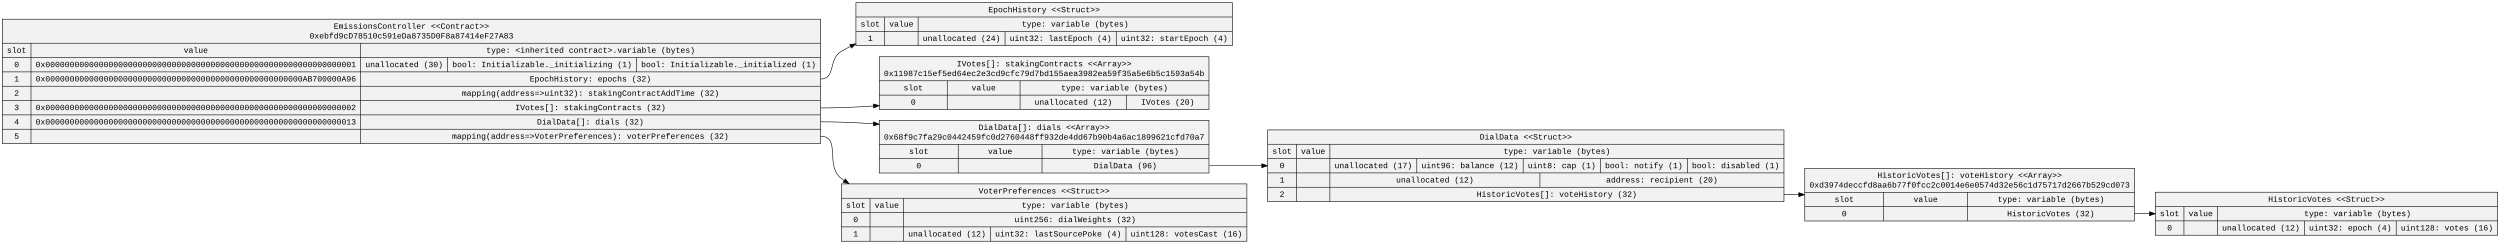
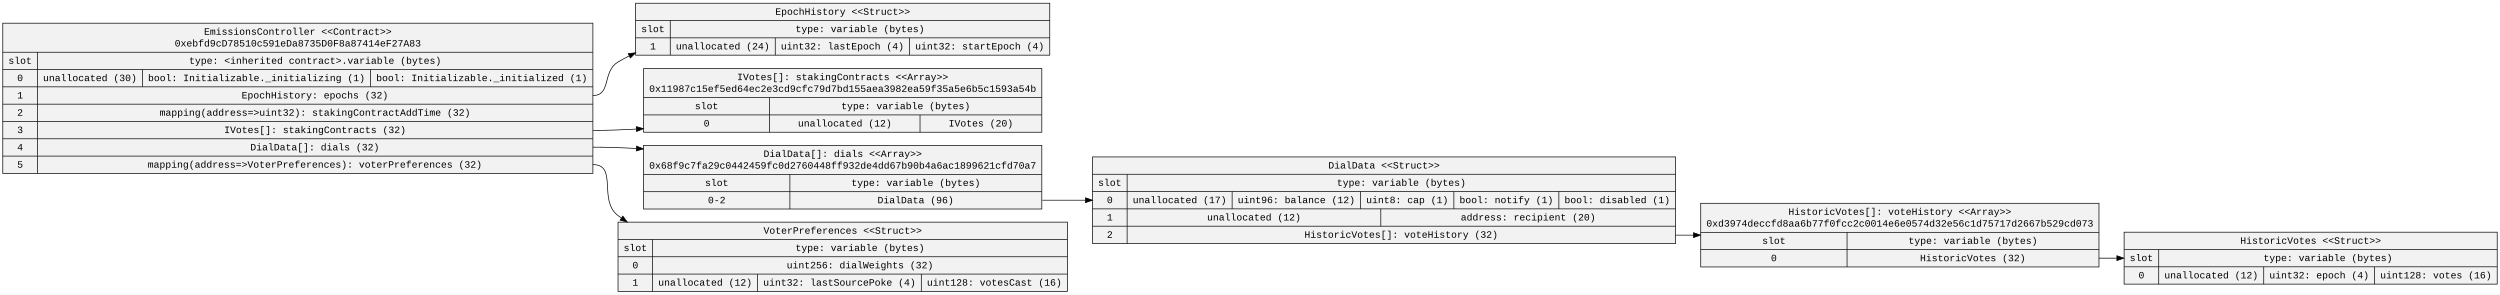
- <svg xmlns="http://www.w3.org/2000/svg" width="4326pt" height="422pt" viewBox="0.00 0.00 4325.82 421.80">
+ <svg xmlns="http://www.w3.org/2000/svg" width="3581pt" height="422pt" viewBox="0.00 0.00 3581.31 421.80">
  <g id="graph0" class="graph" transform="scale(1 1) rotate(0) translate(4 417.8)">
-     <polygon fill="white" stroke="transparent" points="-4,4 -4,-417.8 4321.82,-417.8 4321.82,4 -4,4" />
+     <polygon fill="white" stroke="transparent" points="-4,4 -4,-417.8 3577.31,-417.8 3577.31,4 -4,4" />
    <g id="node1" class="node">
-       <polygon fill="#f2f2f2" stroke="black" points="0,-169.5 0,-384.7 1415.82,-384.7 1415.82,-169.5 0,-169.5" />
-       <text text-anchor="middle" x="707.91" y="-368.1" font-family="Courier New" font-size="14.00">EmissionsController &lt;&lt;Contract&gt;&gt;</text>
-       <text text-anchor="middle" x="707.91" y="-351.3" font-family="Courier New" font-size="14.00">0xebfd9cD78510c591eDa8735D0F8a87414eF27A83</text>
-       <polyline fill="none" stroke="black" points="0,-343.1 1415.82,-343.1 " />
+       <polygon fill="#f2f2f2" stroke="black" points="0,-169.5 0,-384.7 845.33,-384.7 845.33,-169.5 0,-169.5" />
+       <text text-anchor="middle" x="422.66" y="-368.1" font-family="Courier New" font-size="14.00">EmissionsController &lt;&lt;Contract&gt;&gt;</text>
+       <text text-anchor="middle" x="422.66" y="-351.3" font-family="Courier New" font-size="14.00">0xebfd9cD78510c591eDa8735D0F8a87414eF27A83</text>
+       <polyline fill="none" stroke="black" points="0,-343.1 845.33,-343.1 " />
      <text text-anchor="middle" x="24.8" y="-326.5" font-family="Courier New" font-size="14.00">slot</text>
      <polyline fill="none" stroke="black" points="0,-318.3 49.61,-318.3 " />
      <text text-anchor="middle" x="24.8" y="-301.7" font-family="Courier New" font-size="14.00">0</text>
      <polyline fill="none" stroke="black" points="0,-293.5 49.61,-293.5 " />
      <text text-anchor="middle" x="24.8" y="-276.9" font-family="Courier New" font-size="14.00">1</text>
      <polyline fill="none" stroke="black" points="0,-268.7 49.61,-268.7 " />
      <text text-anchor="middle" x="24.8" y="-252.1" font-family="Courier New" font-size="14.00">2</text>
      <polyline fill="none" stroke="black" points="0,-243.9 49.61,-243.9 " />
      <text text-anchor="middle" x="24.8" y="-227.3" font-family="Courier New" font-size="14.00">3</text>
      <polyline fill="none" stroke="black" points="0,-219.1 49.61,-219.1 " />
      <text text-anchor="middle" x="24.8" y="-202.5" font-family="Courier New" font-size="14.00">4</text>
      <polyline fill="none" stroke="black" points="0,-194.3 49.61,-194.3 " />
      <text text-anchor="middle" x="24.8" y="-177.7" font-family="Courier New" font-size="14.00">5</text>
      <polyline fill="none" stroke="black" points="49.61,-169.5 49.61,-343.1 " />
-       <text text-anchor="middle" x="334.85" y="-326.5" font-family="Courier New" font-size="14.00">value</text>
-       <polyline fill="none" stroke="black" points="49.61,-318.3 620.1,-318.3 " />
-       <text text-anchor="middle" x="334.85" y="-301.7" font-family="Courier New" font-size="14.00">0x0000000000000000000000000000000000000000000000000000000000000001</text>
-       <polyline fill="none" stroke="black" points="49.61,-293.5 620.1,-293.5 " />
-       <text text-anchor="middle" x="334.85" y="-276.9" font-family="Courier New" font-size="14.00">0x00000000000000000000000000000000000000000000000000000AB700000A96</text>
-       <polyline fill="none" stroke="black" points="49.61,-268.7 620.1,-268.7 " />
-       <text text-anchor="middle" x="334.85" y="-252.1" font-family="Courier New" font-size="14.00"> </text>
-       <polyline fill="none" stroke="black" points="49.61,-243.9 620.1,-243.9 " />
-       <text text-anchor="middle" x="334.85" y="-227.3" font-family="Courier New" font-size="14.00">0x0000000000000000000000000000000000000000000000000000000000000002</text>
-       <polyline fill="none" stroke="black" points="49.61,-219.1 620.1,-219.1 " />
-       <text text-anchor="middle" x="334.85" y="-202.5" font-family="Courier New" font-size="14.00">0x0000000000000000000000000000000000000000000000000000000000000013</text>
-       <polyline fill="none" stroke="black" points="49.61,-194.3 620.1,-194.3 " />
-       <text text-anchor="middle" x="334.85" y="-177.7" font-family="Courier New" font-size="14.00"> </text>
-       <polyline fill="none" stroke="black" points="620.1,-169.5 620.1,-343.1 " />
-       <text text-anchor="middle" x="1017.96" y="-326.5" font-family="Courier New" font-size="14.00">type: &lt;inherited contract&gt;.variable (bytes)</text>
-       <polyline fill="none" stroke="black" points="620.1,-318.3 1415.82,-318.3 " />
-       <text text-anchor="middle" x="695.31" y="-301.7" font-family="Courier New" font-size="14.00">unallocated (30)</text>
-       <polyline fill="none" stroke="black" points="770.52,-293.5 770.52,-318.3 " />
-       <text text-anchor="middle" x="933.94" y="-301.7" font-family="Courier New" font-size="14.00">bool: Initializable._initializing (1)</text>
-       <polyline fill="none" stroke="black" points="1097.37,-293.5 1097.37,-318.3 " />
-       <text text-anchor="middle" x="1256.59" y="-301.7" font-family="Courier New" font-size="14.00">bool: Initializable._initialized (1)</text>
-       <polyline fill="none" stroke="black" points="620.1,-293.5 1415.82,-293.5 " />
-       <text text-anchor="middle" x="1017.61" y="-276.9" font-family="Courier New" font-size="14.00">EpochHistory: epochs (32)</text>
-       <polyline fill="none" stroke="black" points="620.1,-268.7 1415.82,-268.7 " />
-       <text text-anchor="middle" x="1017.73" y="-252.1" font-family="Courier New" font-size="14.00">mapping(address=&gt;uint32): stakingContractAddTime (32)</text>
-       <polyline fill="none" stroke="black" points="620.1,-243.9 1415.82,-243.9 " />
-       <text text-anchor="middle" x="1017.82" y="-227.3" font-family="Courier New" font-size="14.00">IVotes[]: stakingContracts (32)</text>
-       <polyline fill="none" stroke="black" points="620.1,-219.1 1415.82,-219.1 " />
-       <text text-anchor="middle" x="1017.51" y="-202.5" font-family="Courier New" font-size="14.00">DialData[]: dials (32)</text>
-       <polyline fill="none" stroke="black" points="620.1,-194.3 1415.82,-194.3 " />
-       <text text-anchor="middle" x="1017.53" y="-177.7" font-family="Courier New" font-size="14.00">mapping(address=&gt;VoterPreferences): voterPreferences (32)</text>
+       <text text-anchor="middle" x="447.47" y="-326.5" font-family="Courier New" font-size="14.00">type: &lt;inherited contract&gt;.variable (bytes)</text>
+       <polyline fill="none" stroke="black" points="49.61,-318.3 845.33,-318.3 " />
+       <text text-anchor="middle" x="124.82" y="-301.7" font-family="Courier New" font-size="14.00">unallocated (30)</text>
+       <polyline fill="none" stroke="black" points="200.03,-293.5 200.03,-318.3 " />
+       <text text-anchor="middle" x="363.45" y="-301.7" font-family="Courier New" font-size="14.00">bool: Initializable._initializing (1)</text>
+       <polyline fill="none" stroke="black" points="526.88,-293.5 526.88,-318.3 " />
+       <text text-anchor="middle" x="686.1" y="-301.7" font-family="Courier New" font-size="14.00">bool: Initializable._initialized (1)</text>
+       <polyline fill="none" stroke="black" points="49.61,-293.5 845.33,-293.5 " />
+       <text text-anchor="middle" x="447.12" y="-276.9" font-family="Courier New" font-size="14.00">EpochHistory: epochs (32)</text>
+       <polyline fill="none" stroke="black" points="49.61,-268.7 845.33,-268.7 " />
+       <text text-anchor="middle" x="447.24" y="-252.1" font-family="Courier New" font-size="14.00">mapping(address=&gt;uint32): stakingContractAddTime (32)</text>
+       <polyline fill="none" stroke="black" points="49.61,-243.9 845.33,-243.9 " />
+       <text text-anchor="middle" x="447.33" y="-227.3" font-family="Courier New" font-size="14.00">IVotes[]: stakingContracts (32)</text>
+       <polyline fill="none" stroke="black" points="49.61,-219.1 845.33,-219.1 " />
+       <text text-anchor="middle" x="447.02" y="-202.5" font-family="Courier New" font-size="14.00">DialData[]: dials (32)</text>
+       <polyline fill="none" stroke="black" points="49.61,-194.3 845.33,-194.3 " />
+       <text text-anchor="middle" x="447.04" y="-177.7" font-family="Courier New" font-size="14.00">mapping(address=&gt;VoterPreferences): voterPreferences (32)</text>
    </g>
    <g id="node2" class="node">
-       <polygon fill="#f2f2f2" stroke="black" points="1477.02,-338.9 1477.02,-413.3 2128.31,-413.3 2128.31,-338.9 1477.02,-338.9" />
-       <text text-anchor="middle" x="1802.67" y="-396.7" font-family="Courier New" font-size="14.00">EpochHistory &lt;&lt;Struct&gt;&gt;</text>
-       <polyline fill="none" stroke="black" points="1477.02,-388.5 2128.31,-388.5 " />
-       <text text-anchor="middle" x="1501.82" y="-371.9" font-family="Courier New" font-size="14.00">slot</text>
-       <polyline fill="none" stroke="black" points="1477.02,-363.7 1526.63,-363.7 " />
-       <text text-anchor="middle" x="1501.82" y="-347.1" font-family="Courier New" font-size="14.00">1</text>
-       <polyline fill="none" stroke="black" points="1526.63,-338.9 1526.63,-388.5 " />
-       <text text-anchor="middle" x="1555.63" y="-371.9" font-family="Courier New" font-size="14.00">value</text>
-       <polyline fill="none" stroke="black" points="1526.63,-363.7 1584.63,-363.7 " />
-       <text text-anchor="middle" x="1555.63" y="-347.1" font-family="Courier New" font-size="14.00"> </text>
-       <polyline fill="none" stroke="black" points="1584.63,-338.9 1584.63,-388.5 " />
-       <text text-anchor="middle" x="1856.47" y="-371.9" font-family="Courier New" font-size="14.00">type: variable (bytes)</text>
-       <polyline fill="none" stroke="black" points="1584.63,-363.7 2128.31,-363.7 " />
-       <text text-anchor="middle" x="1659.84" y="-347.1" font-family="Courier New" font-size="14.00">unallocated (24)</text>
-       <polyline fill="none" stroke="black" points="1735.06,-338.9 1735.06,-363.7 " />
-       <text text-anchor="middle" x="1831.27" y="-347.1" font-family="Courier New" font-size="14.00">uint32: lastEpoch (4)</text>
-       <polyline fill="none" stroke="black" points="1927.48,-338.9 1927.48,-363.7 " />
-       <text text-anchor="middle" x="2027.9" y="-347.1" font-family="Courier New" font-size="14.00">uint32: startEpoch (4)</text>
+       <polygon fill="#f2f2f2" stroke="black" points="906.53,-338.9 906.53,-413.3 1499.82,-413.3 1499.82,-338.9 906.53,-338.9" />
+       <text text-anchor="middle" x="1203.17" y="-396.7" font-family="Courier New" font-size="14.00">EpochHistory &lt;&lt;Struct&gt;&gt;</text>
+       <polyline fill="none" stroke="black" points="906.53,-388.5 1499.82,-388.5 " />
+       <text text-anchor="middle" x="931.33" y="-371.9" font-family="Courier New" font-size="14.00">slot</text>
+       <polyline fill="none" stroke="black" points="906.53,-363.7 956.14,-363.7 " />
+       <text text-anchor="middle" x="931.33" y="-347.1" font-family="Courier New" font-size="14.00">1</text>
+       <polyline fill="none" stroke="black" points="956.14,-338.9 956.14,-388.5 " />
+       <text text-anchor="middle" x="1227.98" y="-371.9" font-family="Courier New" font-size="14.00">type: variable (bytes)</text>
+       <polyline fill="none" stroke="black" points="956.14,-363.7 1499.82,-363.7 " />
+       <text text-anchor="middle" x="1031.35" y="-347.1" font-family="Courier New" font-size="14.00">unallocated (24)</text>
+       <polyline fill="none" stroke="black" points="1106.56,-338.9 1106.56,-363.7 " />
+       <text text-anchor="middle" x="1202.77" y="-347.1" font-family="Courier New" font-size="14.00">uint32: lastEpoch (4)</text>
+       <polyline fill="none" stroke="black" points="1298.99,-338.9 1298.99,-363.7 " />
+       <text text-anchor="middle" x="1399.4" y="-347.1" font-family="Courier New" font-size="14.00">uint32: startEpoch (4)</text>
    </g>
    <g id="edge1" class="edge">
-       <path fill="none" stroke="black" d="M1415.82,-281.1C1442.48,-281.1 1428.81,-315.61 1451.82,-329.1 1456.98,-332.13 1462.26,-334.99 1467.64,-337.71" />
-       <polygon fill="black" stroke="black" points="1466.26,-340.92 1476.78,-342.12 1469.3,-334.62 1466.26,-340.92" />
+       <path fill="none" stroke="black" d="M845.33,-281.1C871.99,-281.1 858.41,-315.47 881.33,-329.1 886.52,-332.19 891.84,-335.1 897.27,-337.84" />
+       <polygon fill="black" stroke="black" points="895.98,-341.11 906.51,-342.3 899.02,-334.8 895.98,-341.11" />
    </g>
    <g id="node3" class="node">
-       <polygon fill="#f2f2f2" stroke="black" points="1517.42,-228.5 1517.42,-319.7 2087.91,-319.7 2087.91,-228.5 1517.42,-228.5" />
-       <text text-anchor="middle" x="1802.67" y="-303.1" font-family="Courier New" font-size="14.00">IVotes[]: stakingContracts &lt;&lt;Array&gt;&gt;</text>
-       <text text-anchor="middle" x="1802.67" y="-286.3" font-family="Courier New" font-size="14.00">0x11987c15ef5ed64ec2e3cd9cfc79d7bd155aea3982ea59f35a5e6b5c1593a54b</text>
-       <polyline fill="none" stroke="black" points="1517.42,-278.1 2087.91,-278.1 " />
-       <text text-anchor="middle" x="1576.23" y="-261.5" font-family="Courier New" font-size="14.00">slot</text>
-       <polyline fill="none" stroke="black" points="1517.42,-253.3 1635.03,-253.3 " />
-       <text text-anchor="middle" x="1576.23" y="-236.7" font-family="Courier New" font-size="14.00">0</text>
-       <polyline fill="none" stroke="black" points="1635.03,-228.5 1635.03,-278.1 " />
-       <text text-anchor="middle" x="1698.03" y="-261.5" font-family="Courier New" font-size="14.00">value</text>
-       <polyline fill="none" stroke="black" points="1635.03,-253.3 1761.04,-253.3 " />
-       <text text-anchor="middle" x="1698.03" y="-236.7" font-family="Courier New" font-size="14.00"> </text>
-       <polyline fill="none" stroke="black" points="1761.04,-228.5 1761.04,-278.1 " />
-       <text text-anchor="middle" x="1924.45" y="-261.5" font-family="Courier New" font-size="14.00">type: variable (bytes)</text>
-       <polyline fill="none" stroke="black" points="1761.04,-253.3 2087.87,-253.3 " />
-       <text text-anchor="middle" x="1853.25" y="-236.7" font-family="Courier New" font-size="14.00">unallocated (12)</text>
-       <polyline fill="none" stroke="black" points="1945.46,-228.5 1945.46,-253.3 " />
-       <text text-anchor="middle" x="2016.66" y="-236.7" font-family="Courier New" font-size="14.00">IVotes (20)</text>
+       <polygon fill="#f2f2f2" stroke="black" points="917.93,-228.5 917.93,-319.7 1488.42,-319.7 1488.42,-228.5 917.93,-228.5" />
+       <text text-anchor="middle" x="1203.17" y="-303.1" font-family="Courier New" font-size="14.00">IVotes[]: stakingContracts &lt;&lt;Array&gt;&gt;</text>
+       <text text-anchor="middle" x="1203.17" y="-286.3" font-family="Courier New" font-size="14.00">0x11987c15ef5ed64ec2e3cd9cfc79d7bd155aea3982ea59f35a5e6b5c1593a54b</text>
+       <polyline fill="none" stroke="black" points="917.93,-278.1 1488.42,-278.1 " />
+       <text text-anchor="middle" x="1008.23" y="-261.5" font-family="Courier New" font-size="14.00">slot</text>
+       <polyline fill="none" stroke="black" points="917.93,-253.3 1098.53,-253.3 " />
+       <text text-anchor="middle" x="1008.23" y="-236.7" font-family="Courier New" font-size="14.00">0</text>
+       <polyline fill="none" stroke="black" points="1098.53,-228.5 1098.53,-278.1 " />
+       <text text-anchor="middle" x="1293.45" y="-261.5" font-family="Courier New" font-size="14.00">type: variable (bytes)</text>
+       <polyline fill="none" stroke="black" points="1098.53,-253.3 1488.37,-253.3 " />
+       <text text-anchor="middle" x="1206.25" y="-236.7" font-family="Courier New" font-size="14.00">unallocated (12)</text>
+       <polyline fill="none" stroke="black" points="1313.96,-228.5 1313.96,-253.3 " />
+       <text text-anchor="middle" x="1401.16" y="-236.7" font-family="Courier New" font-size="14.00">IVotes (20)</text>
    </g>
    <g id="edge2" class="edge">
-       <path fill="none" stroke="black" d="M1415.82,-231.1C1445.54,-231.1 1476.48,-232.38 1507.32,-234.49" />
-       <polygon fill="black" stroke="black" points="1507.11,-237.98 1517.33,-235.2 1507.61,-231 1507.11,-237.98" />
+       <path fill="none" stroke="black" d="M845.33,-231.1C865.66,-231.1 886.6,-231.8 907.67,-233.01" />
+       <polygon fill="black" stroke="black" points="907.48,-236.51 917.68,-233.63 907.91,-229.52 907.48,-236.51" />
    </g>
    <g id="node7" class="node">
-       <polygon fill="#f2f2f2" stroke="black" points="1517.42,-118.5 1517.42,-209.7 2087.91,-209.7 2087.91,-118.5 1517.42,-118.5" />
-       <text text-anchor="middle" x="1802.67" y="-193.1" font-family="Courier New" font-size="14.00">DialData[]: dials &lt;&lt;Array&gt;&gt;</text>
-       <text text-anchor="middle" x="1802.67" y="-176.3" font-family="Courier New" font-size="14.00">0x68f9c7fa29c0442459fc0d2760448ff932de4dd67b90b4a6ac1899621cfd70a7</text>
-       <polyline fill="none" stroke="black" points="1517.42,-168.1 2087.91,-168.1 " />
-       <text text-anchor="middle" x="1585.73" y="-151.5" font-family="Courier New" font-size="14.00">slot</text>
-       <polyline fill="none" stroke="black" points="1517.42,-143.3 1654.03,-143.3 " />
-       <text text-anchor="middle" x="1585.73" y="-126.7" font-family="Courier New" font-size="14.00">0</text>
-       <polyline fill="none" stroke="black" points="1654.03,-118.5 1654.03,-168.1 " />
-       <text text-anchor="middle" x="1726.53" y="-151.5" font-family="Courier New" font-size="14.00">value</text>
-       <polyline fill="none" stroke="black" points="1654.03,-143.3 1799.04,-143.3 " />
-       <text text-anchor="middle" x="1726.53" y="-126.7" font-family="Courier New" font-size="14.00"> </text>
-       <polyline fill="none" stroke="black" points="1799.04,-118.5 1799.04,-168.1 " />
-       <text text-anchor="middle" x="1943.45" y="-151.5" font-family="Courier New" font-size="14.00">type: variable (bytes)</text>
-       <polyline fill="none" stroke="black" points="1799.04,-143.3 2087.87,-143.3 " />
-       <text text-anchor="middle" x="1943.14" y="-126.7" font-family="Courier New" font-size="14.00">DialData (96)</text>
+       <polygon fill="#f2f2f2" stroke="black" points="917.93,-118.5 917.93,-209.7 1488.42,-209.7 1488.42,-118.5 917.93,-118.5" />
+       <text text-anchor="middle" x="1203.17" y="-193.1" font-family="Courier New" font-size="14.00">DialData[]: dials &lt;&lt;Array&gt;&gt;</text>
+       <text text-anchor="middle" x="1203.17" y="-176.3" font-family="Courier New" font-size="14.00">0x68f9c7fa29c0442459fc0d2760448ff932de4dd67b90b4a6ac1899621cfd70a7</text>
+       <polyline fill="none" stroke="black" points="917.93,-168.1 1488.42,-168.1 " />
+       <text text-anchor="middle" x="1022.73" y="-151.5" font-family="Courier New" font-size="14.00">slot</text>
+       <polyline fill="none" stroke="black" points="917.93,-143.3 1127.53,-143.3 " />
+       <text text-anchor="middle" x="1022.73" y="-126.7" font-family="Courier New" font-size="14.00">0-2</text>
+       <polyline fill="none" stroke="black" points="1127.53,-118.5 1127.53,-168.1 " />
+       <text text-anchor="middle" x="1307.95" y="-151.5" font-family="Courier New" font-size="14.00">type: variable (bytes)</text>
+       <polyline fill="none" stroke="black" points="1127.53,-143.3 1488.36,-143.3 " />
+       <text text-anchor="middle" x="1307.64" y="-126.7" font-family="Courier New" font-size="14.00">DialData (96)</text>
    </g>
    <g id="edge3" class="edge">
-       <path fill="none" stroke="black" d="M1415.82,-207.1C1445.54,-207.1 1476.48,-205.82 1507.32,-203.71" />
-       <polygon fill="black" stroke="black" points="1507.61,-207.2 1517.33,-203 1507.11,-200.22 1507.61,-207.2" />
+       <path fill="none" stroke="black" d="M845.33,-207.1C865.66,-207.1 886.6,-206.4 907.67,-205.19" />
+       <polygon fill="black" stroke="black" points="907.91,-208.68 917.68,-204.57 907.48,-201.69 907.91,-208.68" />
    </g>
    <g id="node8" class="node">
-       <polygon fill="#f2f2f2" stroke="black" points="1451.82,-0.5 1451.82,-99.7 2153.52,-99.7 2153.52,-0.5 1451.82,-0.5" />
-       <text text-anchor="middle" x="1802.67" y="-83.1" font-family="Courier New" font-size="14.00">VoterPreferences &lt;&lt;Struct&gt;&gt;</text>
-       <polyline fill="none" stroke="black" points="1451.82,-74.9 2153.52,-74.9 " />
-       <text text-anchor="middle" x="1476.62" y="-58.3" font-family="Courier New" font-size="14.00">slot</text>
-       <polyline fill="none" stroke="black" points="1451.82,-50.1 1501.42,-50.1 " />
-       <text text-anchor="middle" x="1476.62" y="-33.5" font-family="Courier New" font-size="14.00">0</text>
-       <polyline fill="none" stroke="black" points="1451.82,-25.3 1501.42,-25.3 " />
-       <text text-anchor="middle" x="1476.62" y="-8.7" font-family="Courier New" font-size="14.00">1</text>
-       <polyline fill="none" stroke="black" points="1501.42,-0.5 1501.42,-74.9 " />
-       <text text-anchor="middle" x="1530.43" y="-58.3" font-family="Courier New" font-size="14.00">value</text>
-       <polyline fill="none" stroke="black" points="1501.42,-50.1 1559.43,-50.1 " />
-       <text text-anchor="middle" x="1530.43" y="-33.5" font-family="Courier New" font-size="14.00"> </text>
-       <polyline fill="none" stroke="black" points="1501.42,-25.3 1559.43,-25.3 " />
-       <text text-anchor="middle" x="1530.43" y="-8.7" font-family="Courier New" font-size="14.00"> </text>
-       <polyline fill="none" stroke="black" points="1559.43,-0.5 1559.43,-74.9 " />
-       <text text-anchor="middle" x="1856.47" y="-58.3" font-family="Courier New" font-size="14.00">type: variable (bytes)</text>
-       <polyline fill="none" stroke="black" points="1559.43,-50.1 2153.52,-50.1 " />
-       <text text-anchor="middle" x="1856.45" y="-33.5" font-family="Courier New" font-size="14.00">uint256: dialWeights (32)</text>
-       <polyline fill="none" stroke="black" points="1559.43,-25.3 2153.52,-25.3 " />
-       <text text-anchor="middle" x="1634.64" y="-8.7" font-family="Courier New" font-size="14.00">unallocated (12)</text>
-       <polyline fill="none" stroke="black" points="1709.85,-0.5 1709.85,-25.3 " />
-       <text text-anchor="middle" x="1827.07" y="-8.7" font-family="Courier New" font-size="14.00">uint32: lastSourcePoke (4)</text>
-       <polyline fill="none" stroke="black" points="1944.29,-0.5 1944.29,-25.3 " />
-       <text text-anchor="middle" x="2048.9" y="-8.7" font-family="Courier New" font-size="14.00">uint128: votesCast (16)</text>
+       <polygon fill="#f2f2f2" stroke="black" points="881.33,-0.5 881.33,-99.7 1525.02,-99.7 1525.02,-0.5 881.33,-0.5" />
+       <text text-anchor="middle" x="1203.17" y="-83.1" font-family="Courier New" font-size="14.00">VoterPreferences &lt;&lt;Struct&gt;&gt;</text>
+       <polyline fill="none" stroke="black" points="881.33,-74.9 1525.02,-74.9 " />
+       <text text-anchor="middle" x="906.13" y="-58.3" font-family="Courier New" font-size="14.00">slot</text>
+       <polyline fill="none" stroke="black" points="881.33,-50.1 930.93,-50.1 " />
+       <text text-anchor="middle" x="906.13" y="-33.5" font-family="Courier New" font-size="14.00">0</text>
+       <polyline fill="none" stroke="black" points="881.33,-25.3 930.93,-25.3 " />
+       <text text-anchor="middle" x="906.13" y="-8.7" font-family="Courier New" font-size="14.00">1</text>
+       <polyline fill="none" stroke="black" points="930.93,-0.5 930.93,-74.9 " />
+       <text text-anchor="middle" x="1227.98" y="-58.3" font-family="Courier New" font-size="14.00">type: variable (bytes)</text>
+       <polyline fill="none" stroke="black" points="930.93,-50.1 1525.02,-50.1 " />
+       <text text-anchor="middle" x="1227.95" y="-33.5" font-family="Courier New" font-size="14.00">uint256: dialWeights (32)</text>
+       <polyline fill="none" stroke="black" points="930.93,-25.3 1525.02,-25.3 " />
+       <text text-anchor="middle" x="1006.14" y="-8.7" font-family="Courier New" font-size="14.00">unallocated (12)</text>
+       <polyline fill="none" stroke="black" points="1081.35,-0.5 1081.35,-25.3 " />
+       <text text-anchor="middle" x="1198.57" y="-8.7" font-family="Courier New" font-size="14.00">uint32: lastSourcePoke (4)</text>
+       <polyline fill="none" stroke="black" points="1315.79,-0.5 1315.79,-25.3 " />
+       <text text-anchor="middle" x="1420.41" y="-8.7" font-family="Courier New" font-size="14.00">uint128: votesCast (16)</text>
    </g>
    <g id="edge4" class="edge">
-       <path fill="none" stroke="black" d="M1415.82,-182.1C1451.99,-182.1 1422.8,-130.7 1451.82,-109.1 1453.44,-107.89 1455.08,-106.71 1456.73,-105.54" />
-       <polygon fill="black" stroke="black" points="1458.78,-108.38 1465.11,-99.89 1454.87,-102.58 1458.78,-108.38" />
+       <path fill="none" stroke="black" d="M845.33,-182.1C881.5,-182.1 852.47,-130.91 881.33,-109.1 882.94,-107.88 884.56,-106.69 886.21,-105.52" />
+       <polygon fill="black" stroke="black" points="888.26,-108.36 894.56,-99.84 884.32,-102.57 888.26,-108.36" />
    </g>
    <g id="node4" class="node">
-       <polygon fill="#f2f2f2" stroke="black" points="3725.34,-10.9 3725.34,-85.3 4317.82,-85.3 4317.82,-10.9 3725.34,-10.9" />
-       <text text-anchor="middle" x="4021.58" y="-68.7" font-family="Courier New" font-size="14.00">HistoricVotes &lt;&lt;Struct&gt;&gt;</text>
-       <polyline fill="none" stroke="black" points="3725.34,-60.5 4317.82,-60.5 " />
-       <text text-anchor="middle" x="3750.14" y="-43.9" font-family="Courier New" font-size="14.00">slot</text>
-       <polyline fill="none" stroke="black" points="3725.34,-35.7 3774.94,-35.7 " />
-       <text text-anchor="middle" x="3750.14" y="-19.1" font-family="Courier New" font-size="14.00">0</text>
-       <polyline fill="none" stroke="black" points="3774.94,-10.9 3774.94,-60.5 " />
-       <text text-anchor="middle" x="3803.94" y="-43.9" font-family="Courier New" font-size="14.00">value</text>
-       <polyline fill="none" stroke="black" points="3774.94,-35.7 3832.95,-35.7 " />
-       <text text-anchor="middle" x="3803.94" y="-19.1" font-family="Courier New" font-size="14.00"> </text>
-       <polyline fill="none" stroke="black" points="3832.95,-10.9 3832.95,-60.5 " />
-       <text text-anchor="middle" x="4075.38" y="-43.9" font-family="Courier New" font-size="14.00">type: variable (bytes)</text>
-       <polyline fill="none" stroke="black" points="3832.95,-35.7 4317.82,-35.7 " />
-       <text text-anchor="middle" x="3908.16" y="-19.1" font-family="Courier New" font-size="14.00">unallocated (12)</text>
-       <polyline fill="none" stroke="black" points="3983.37,-10.9 3983.37,-35.7 " />
-       <text text-anchor="middle" x="4062.78" y="-19.1" font-family="Courier New" font-size="14.00">uint32: epoch (4)</text>
-       <polyline fill="none" stroke="black" points="4142.19,-10.9 4142.19,-35.7 " />
-       <text text-anchor="middle" x="4230.01" y="-19.1" font-family="Courier New" font-size="14.00">uint128: votes (16)</text>
+       <polygon fill="#f2f2f2" stroke="black" points="3038.83,-10.9 3038.83,-85.3 3573.31,-85.3 3573.31,-10.9 3038.83,-10.9" />
+       <text text-anchor="middle" x="3306.07" y="-68.7" font-family="Courier New" font-size="14.00">HistoricVotes &lt;&lt;Struct&gt;&gt;</text>
+       <polyline fill="none" stroke="black" points="3038.83,-60.5 3573.31,-60.5 " />
+       <text text-anchor="middle" x="3063.63" y="-43.9" font-family="Courier New" font-size="14.00">slot</text>
+       <polyline fill="none" stroke="black" points="3038.83,-35.7 3088.44,-35.7 " />
+       <text text-anchor="middle" x="3063.63" y="-19.1" font-family="Courier New" font-size="14.00">0</text>
+       <polyline fill="none" stroke="black" points="3088.44,-10.9 3088.44,-60.5 " />
+       <text text-anchor="middle" x="3330.87" y="-43.9" font-family="Courier New" font-size="14.00">type: variable (bytes)</text>
+       <polyline fill="none" stroke="black" points="3088.44,-35.7 3573.31,-35.7 " />
+       <text text-anchor="middle" x="3163.65" y="-19.1" font-family="Courier New" font-size="14.00">unallocated (12)</text>
+       <polyline fill="none" stroke="black" points="3238.86,-10.9 3238.86,-35.7 " />
+       <text text-anchor="middle" x="3318.27" y="-19.1" font-family="Courier New" font-size="14.00">uint32: epoch (4)</text>
+       <polyline fill="none" stroke="black" points="3397.68,-10.9 3397.68,-35.7 " />
+       <text text-anchor="middle" x="3485.5" y="-19.1" font-family="Courier New" font-size="14.00">uint128: votes (16)</text>
    </g>
    <g id="node5" class="node">
-       <polygon fill="#f2f2f2" stroke="black" points="3118.85,-35.5 3118.85,-126.7 3689.34,-126.7 3689.34,-35.5 3118.85,-35.5" />
-       <text text-anchor="middle" x="3404.09" y="-110.1" font-family="Courier New" font-size="14.00">HistoricVotes[]: voteHistory &lt;&lt;Array&gt;&gt;</text>
-       <text text-anchor="middle" x="3404.09" y="-93.3" font-family="Courier New" font-size="14.00">0xd3974deccfd8aa6b77f0fcc2c0014e6e0574d32e56c1d75717d2667b529cd073</text>
-       <polyline fill="none" stroke="black" points="3118.85,-85.1 3689.34,-85.1 " />
-       <text text-anchor="middle" x="3187.15" y="-68.5" font-family="Courier New" font-size="14.00">slot</text>
-       <polyline fill="none" stroke="black" points="3118.85,-60.3 3255.45,-60.3 " />
-       <text text-anchor="middle" x="3187.15" y="-43.7" font-family="Courier New" font-size="14.00">0</text>
-       <polyline fill="none" stroke="black" points="3255.45,-35.5 3255.45,-85.1 " />
-       <text text-anchor="middle" x="3327.95" y="-68.5" font-family="Courier New" font-size="14.00">value</text>
-       <polyline fill="none" stroke="black" points="3255.45,-60.3 3400.46,-60.3 " />
-       <text text-anchor="middle" x="3327.95" y="-43.7" font-family="Courier New" font-size="14.00"> </text>
-       <polyline fill="none" stroke="black" points="3400.46,-35.5 3400.46,-85.1 " />
-       <text text-anchor="middle" x="3544.87" y="-68.5" font-family="Courier New" font-size="14.00">type: variable (bytes)</text>
-       <polyline fill="none" stroke="black" points="3400.46,-60.3 3689.29,-60.3 " />
-       <text text-anchor="middle" x="3544.57" y="-43.7" font-family="Courier New" font-size="14.00">HistoricVotes (32)</text>
+       <polygon fill="#f2f2f2" stroke="black" points="2432.34,-35.5 2432.34,-126.7 3002.83,-126.7 3002.83,-35.5 2432.34,-35.5" />
+       <text text-anchor="middle" x="2717.59" y="-110.1" font-family="Courier New" font-size="14.00">HistoricVotes[]: voteHistory &lt;&lt;Array&gt;&gt;</text>
+       <text text-anchor="middle" x="2717.59" y="-93.3" font-family="Courier New" font-size="14.00">0xd3974deccfd8aa6b77f0fcc2c0014e6e0574d32e56c1d75717d2667b529cd073</text>
+       <polyline fill="none" stroke="black" points="2432.34,-85.1 3002.83,-85.1 " />
+       <text text-anchor="middle" x="2537.14" y="-68.5" font-family="Courier New" font-size="14.00">slot</text>
+       <polyline fill="none" stroke="black" points="2432.34,-60.3 2641.95,-60.3 " />
+       <text text-anchor="middle" x="2537.14" y="-43.7" font-family="Courier New" font-size="14.00">0</text>
+       <polyline fill="none" stroke="black" points="2641.95,-35.5 2641.95,-85.1 " />
+       <text text-anchor="middle" x="2822.36" y="-68.5" font-family="Courier New" font-size="14.00">type: variable (bytes)</text>
+       <polyline fill="none" stroke="black" points="2641.95,-60.3 3002.78,-60.3 " />
+       <text text-anchor="middle" x="2822.06" y="-43.7" font-family="Courier New" font-size="14.00">HistoricVotes (32)</text>
    </g>
    <g id="edge5" class="edge">
-       <path fill="none" stroke="black" d="M3689.34,-48.1C3697.81,-48.1 3706.4,-48.1 3715.08,-48.1" />
-       <polygon fill="black" stroke="black" points="3715.3,-51.6 3725.3,-48.1 3715.3,-44.6 3715.3,-51.6" />
+       <path fill="none" stroke="black" d="M3002.83,-48.1C3011.22,-48.1 3019.75,-48.1 3028.35,-48.1" />
+       <polygon fill="black" stroke="black" points="3028.49,-51.6 3038.49,-48.1 3028.49,-44.6 3028.49,-51.6" />
    </g>
    <g id="node6" class="node">
-       <polygon fill="#f2f2f2" stroke="black" points="2189.52,-69.1 2189.52,-193.1 3082.85,-193.1 3082.85,-69.1 2189.52,-69.1" />
-       <text text-anchor="middle" x="2636.18" y="-176.5" font-family="Courier New" font-size="14.00">DialData &lt;&lt;Struct&gt;&gt;</text>
-       <polyline fill="none" stroke="black" points="2189.52,-168.3 3082.85,-168.3 " />
-       <text text-anchor="middle" x="2214.32" y="-151.7" font-family="Courier New" font-size="14.00">slot</text>
-       <polyline fill="none" stroke="black" points="2189.52,-143.5 2239.12,-143.5 " />
-       <text text-anchor="middle" x="2214.32" y="-126.9" font-family="Courier New" font-size="14.00">0</text>
-       <polyline fill="none" stroke="black" points="2189.52,-118.7 2239.12,-118.7 " />
-       <text text-anchor="middle" x="2214.32" y="-102.1" font-family="Courier New" font-size="14.00">1</text>
-       <polyline fill="none" stroke="black" points="2189.52,-93.9 2239.12,-93.9 " />
-       <text text-anchor="middle" x="2214.32" y="-77.3" font-family="Courier New" font-size="14.00">2</text>
-       <polyline fill="none" stroke="black" points="2239.12,-69.1 2239.12,-168.3 " />
-       <text text-anchor="middle" x="2268.13" y="-151.7" font-family="Courier New" font-size="14.00">value</text>
-       <polyline fill="none" stroke="black" points="2239.12,-143.5 2297.13,-143.5 " />
-       <text text-anchor="middle" x="2268.13" y="-126.9" font-family="Courier New" font-size="14.00"> </text>
-       <polyline fill="none" stroke="black" points="2239.12,-118.7 2297.13,-118.7 " />
-       <text text-anchor="middle" x="2268.13" y="-102.1" font-family="Courier New" font-size="14.00"> </text>
-       <polyline fill="none" stroke="black" points="2239.12,-93.9 2297.13,-93.9 " />
-       <text text-anchor="middle" x="2268.13" y="-77.3" font-family="Courier New" font-size="14.00"> </text>
-       <polyline fill="none" stroke="black" points="2297.13,-69.1 2297.13,-168.3 " />
-       <text text-anchor="middle" x="2689.99" y="-151.7" font-family="Courier New" font-size="14.00">type: variable (bytes)</text>
-       <polyline fill="none" stroke="black" points="2297.13,-143.5 3082.85,-143.5 " />
-       <text text-anchor="middle" x="2372.34" y="-126.9" font-family="Courier New" font-size="14.00">unallocated (17)</text>
-       <polyline fill="none" stroke="black" points="2447.55,-118.7 2447.55,-143.5 " />
-       <text text-anchor="middle" x="2539.57" y="-126.9" font-family="Courier New" font-size="14.00">uint96: balance (12)</text>
-       <polyline fill="none" stroke="black" points="2631.58,-118.7 2631.58,-143.5 " />
-       <text text-anchor="middle" x="2698.39" y="-126.9" font-family="Courier New" font-size="14.00">uint8: cap (1)</text>
-       <polyline fill="none" stroke="black" points="2765.2,-118.7 2765.2,-143.5 " />
-       <text text-anchor="middle" x="2840.41" y="-126.9" font-family="Courier New" font-size="14.00">bool: notify (1)</text>
-       <polyline fill="none" stroke="black" points="2915.62,-118.7 2915.62,-143.5 " />
-       <text text-anchor="middle" x="2999.23" y="-126.9" font-family="Courier New" font-size="14.00">bool: disabled (1)</text>
-       <polyline fill="none" stroke="black" points="2297.13,-118.7 3082.85,-118.7 " />
-       <text text-anchor="middle" x="2478.84" y="-102.1" font-family="Courier New" font-size="14.00">unallocated (12)</text>
-       <polyline fill="none" stroke="black" points="2660.55,-93.9 2660.55,-118.7 " />
-       <text text-anchor="middle" x="2871.67" y="-102.1" font-family="Courier New" font-size="14.00">address: recipient (20)</text>
-       <polyline fill="none" stroke="black" points="2297.13,-93.9 3082.85,-93.9 " />
-       <text text-anchor="middle" x="2689.75" y="-77.3" font-family="Courier New" font-size="14.00">HistoricVotes[]: voteHistory (32)</text>
+       <polygon fill="#f2f2f2" stroke="black" points="1561.02,-69.1 1561.02,-193.1 2396.34,-193.1 2396.34,-69.1 1561.02,-69.1" />
+       <text text-anchor="middle" x="1978.68" y="-176.5" font-family="Courier New" font-size="14.00">DialData &lt;&lt;Struct&gt;&gt;</text>
+       <polyline fill="none" stroke="black" points="1561.02,-168.3 2396.34,-168.3 " />
+       <text text-anchor="middle" x="1585.82" y="-151.7" font-family="Courier New" font-size="14.00">slot</text>
+       <polyline fill="none" stroke="black" points="1561.02,-143.5 1610.63,-143.5 " />
+       <text text-anchor="middle" x="1585.82" y="-126.9" font-family="Courier New" font-size="14.00">0</text>
+       <polyline fill="none" stroke="black" points="1561.02,-118.7 1610.63,-118.7 " />
+       <text text-anchor="middle" x="1585.82" y="-102.1" font-family="Courier New" font-size="14.00">1</text>
+       <polyline fill="none" stroke="black" points="1561.02,-93.9 1610.63,-93.9 " />
+       <text text-anchor="middle" x="1585.82" y="-77.3" font-family="Courier New" font-size="14.00">2</text>
+       <polyline fill="none" stroke="black" points="1610.63,-69.1 1610.63,-168.3 " />
+       <text text-anchor="middle" x="2003.48" y="-151.7" font-family="Courier New" font-size="14.00">type: variable (bytes)</text>
+       <polyline fill="none" stroke="black" points="1610.63,-143.5 2396.34,-143.5 " />
+       <text text-anchor="middle" x="1685.84" y="-126.9" font-family="Courier New" font-size="14.00">unallocated (17)</text>
+       <polyline fill="none" stroke="black" points="1761.05,-118.7 1761.05,-143.5 " />
+       <text text-anchor="middle" x="1853.06" y="-126.9" font-family="Courier New" font-size="14.00">uint96: balance (12)</text>
+       <polyline fill="none" stroke="black" points="1945.08,-118.7 1945.08,-143.5 " />
+       <text text-anchor="middle" x="2011.89" y="-126.9" font-family="Courier New" font-size="14.00">uint8: cap (1)</text>
+       <polyline fill="none" stroke="black" points="2078.7,-118.7 2078.7,-143.5 " />
+       <text text-anchor="middle" x="2153.91" y="-126.9" font-family="Courier New" font-size="14.00">bool: notify (1)</text>
+       <polyline fill="none" stroke="black" points="2229.12,-118.7 2229.12,-143.5 " />
+       <text text-anchor="middle" x="2312.73" y="-126.9" font-family="Courier New" font-size="14.00">bool: disabled (1)</text>
+       <polyline fill="none" stroke="black" points="1610.63,-118.7 2396.34,-118.7 " />
+       <text text-anchor="middle" x="1792.34" y="-102.1" font-family="Courier New" font-size="14.00">unallocated (12)</text>
+       <polyline fill="none" stroke="black" points="1974.05,-93.9 1974.05,-118.7 " />
+       <text text-anchor="middle" x="2185.16" y="-102.1" font-family="Courier New" font-size="14.00">address: recipient (20)</text>
+       <polyline fill="none" stroke="black" points="1610.63,-93.9 2396.34,-93.9 " />
+       <text text-anchor="middle" x="2003.25" y="-77.3" font-family="Courier New" font-size="14.00">HistoricVotes[]: voteHistory (32)</text>
    </g>
    <g id="edge6" class="edge">
-       <path fill="none" stroke="black" d="M3082.85,-81.1C3091.24,-81.1 3099.75,-81.1 3108.35,-81.1" />
-       <polygon fill="black" stroke="black" points="3108.47,-84.6 3118.47,-81.1 3108.47,-77.6 3108.47,-84.6" />
+       <path fill="none" stroke="black" d="M2396.34,-81.1C2404.73,-81.1 2413.25,-81.1 2421.84,-81.1" />
+       <polygon fill="black" stroke="black" points="2421.97,-84.6 2431.97,-81.1 2421.97,-77.6 2421.97,-84.6" />
    </g>
    <g id="edge7" class="edge">
-       <path fill="none" stroke="black" d="M2088.67,-131.1C2118.08,-131.1 2148.38,-131.1 2178.92,-131.1" />
-       <polygon fill="black" stroke="black" points="2179.29,-134.6 2189.29,-131.1 2179.29,-127.6 2179.29,-134.6" />
+       <path fill="none" stroke="black" d="M1489.17,-131.1C1509.31,-131.1 1529.91,-131.1 1550.72,-131.1" />
+       <polygon fill="black" stroke="black" points="1550.95,-134.6 1560.95,-131.1 1550.95,-127.6 1550.95,-134.6" />
    </g>
  </g>
</svg>
